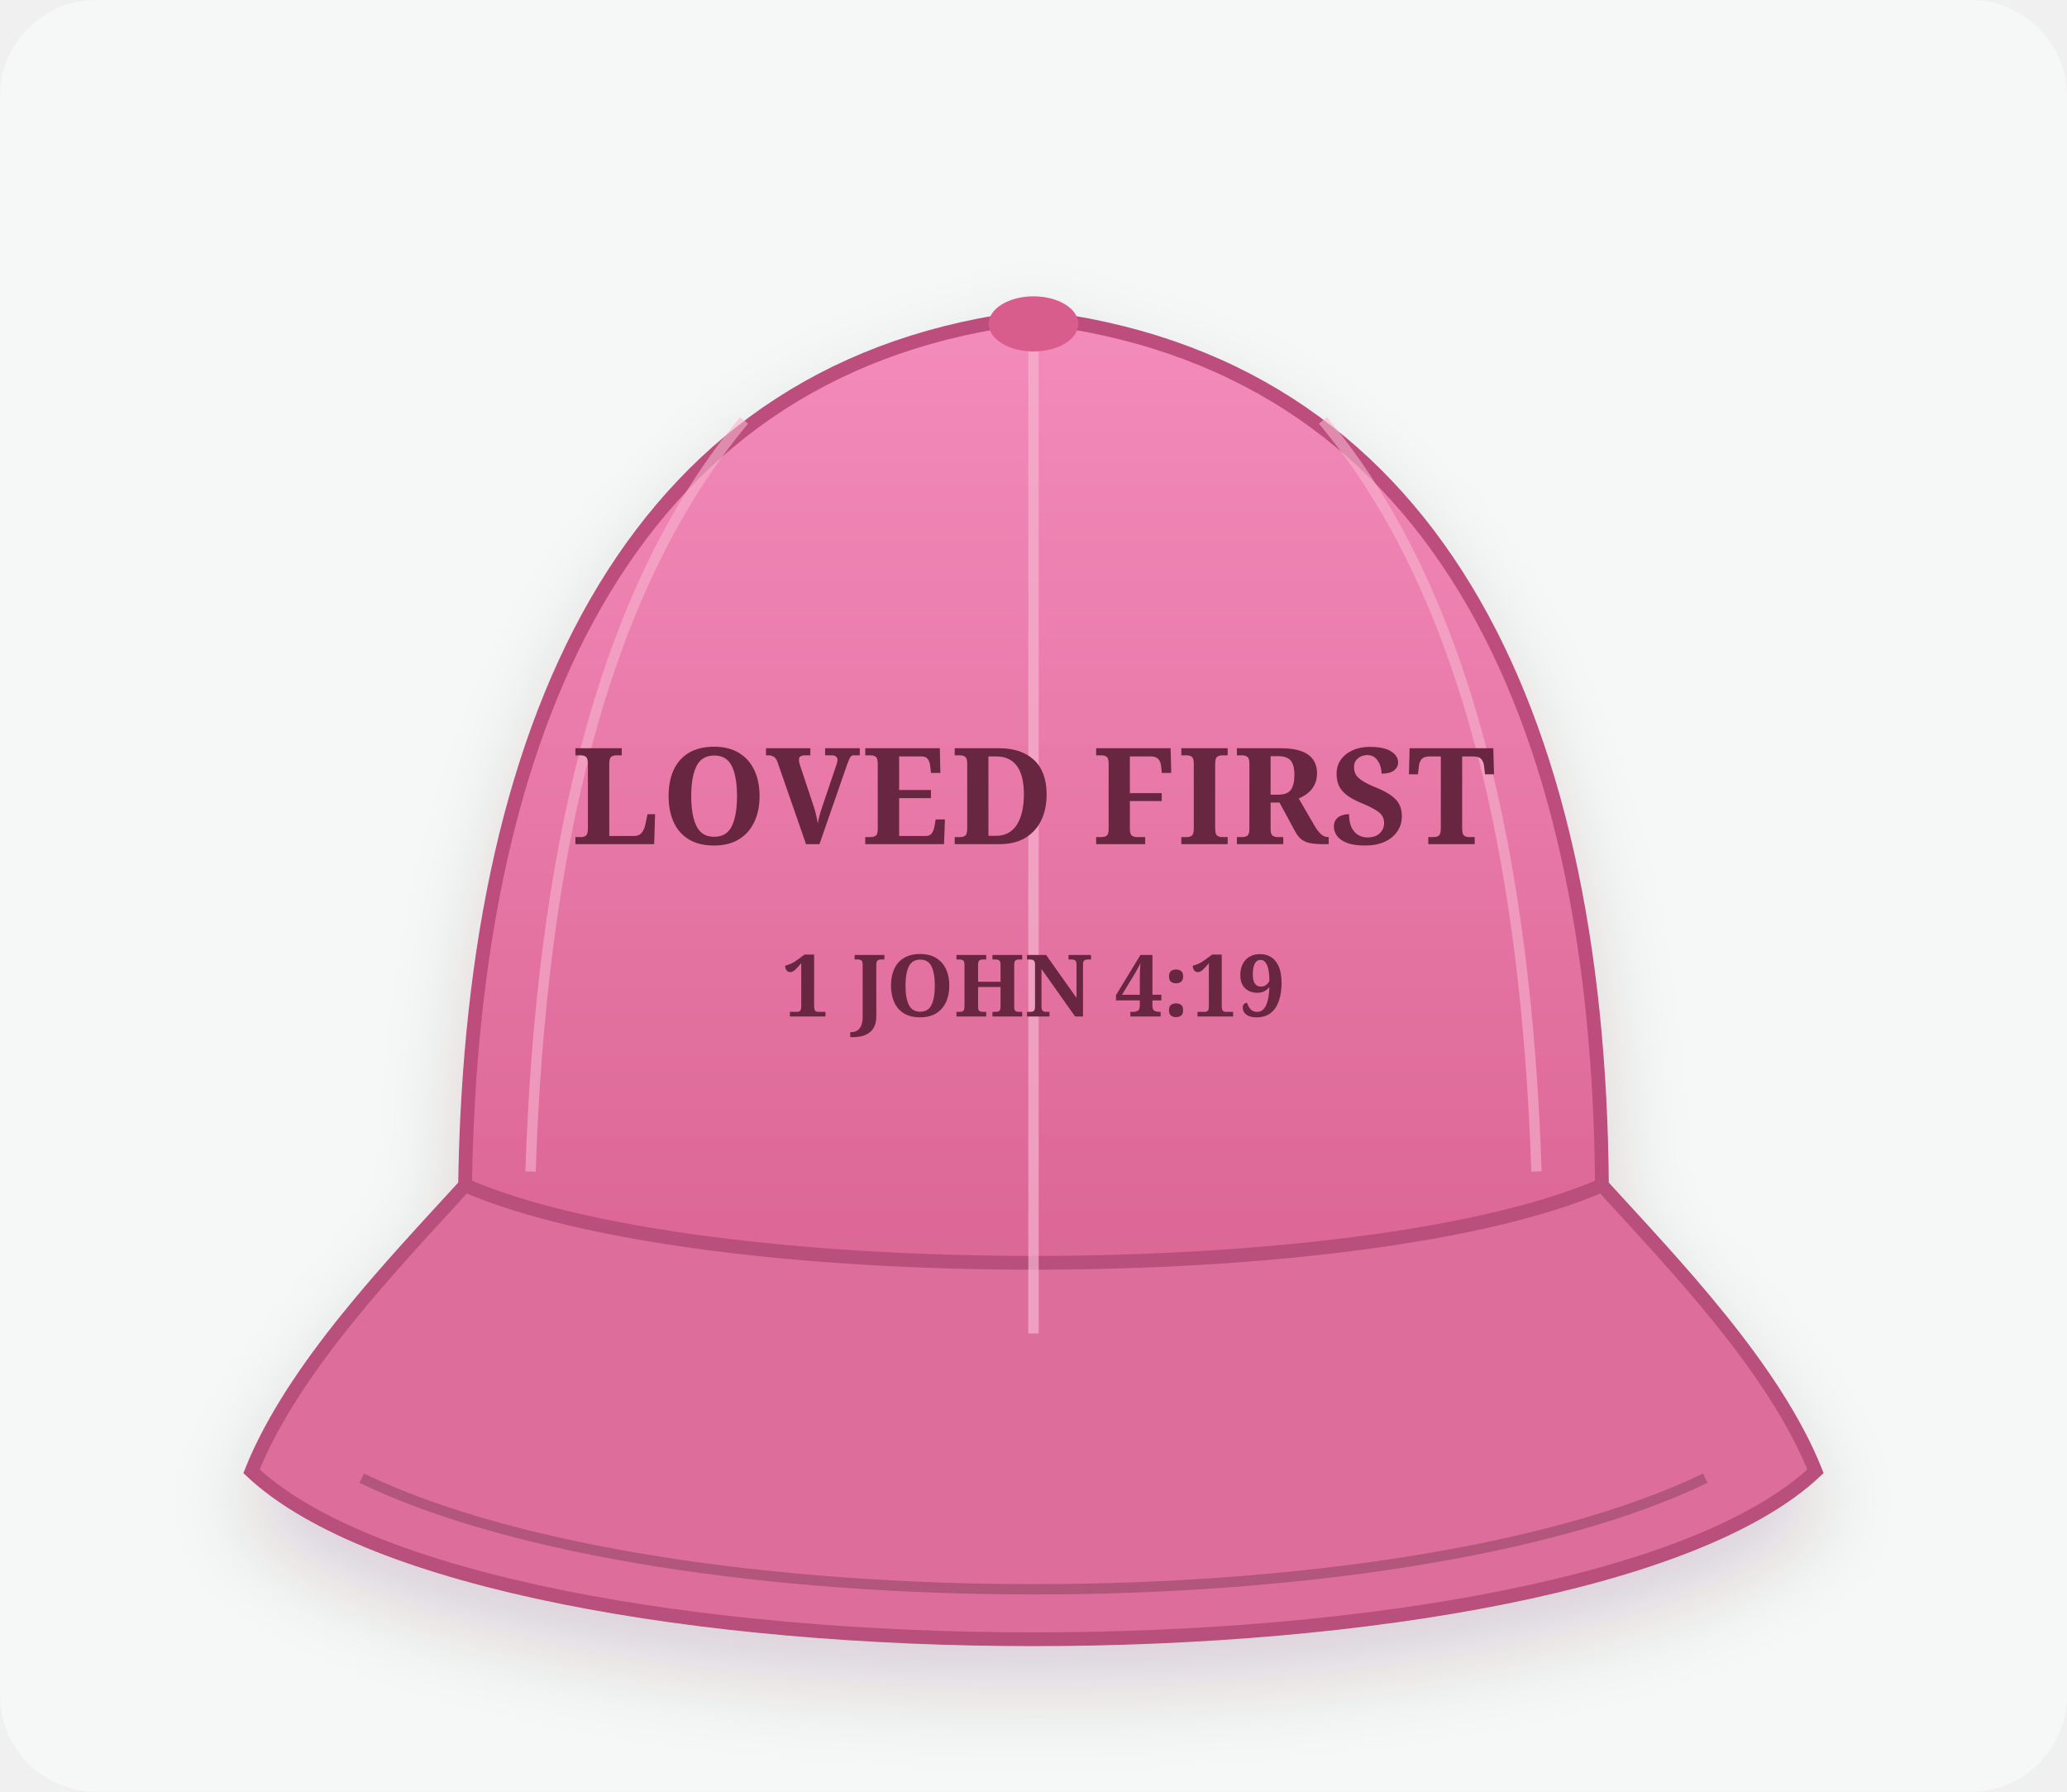
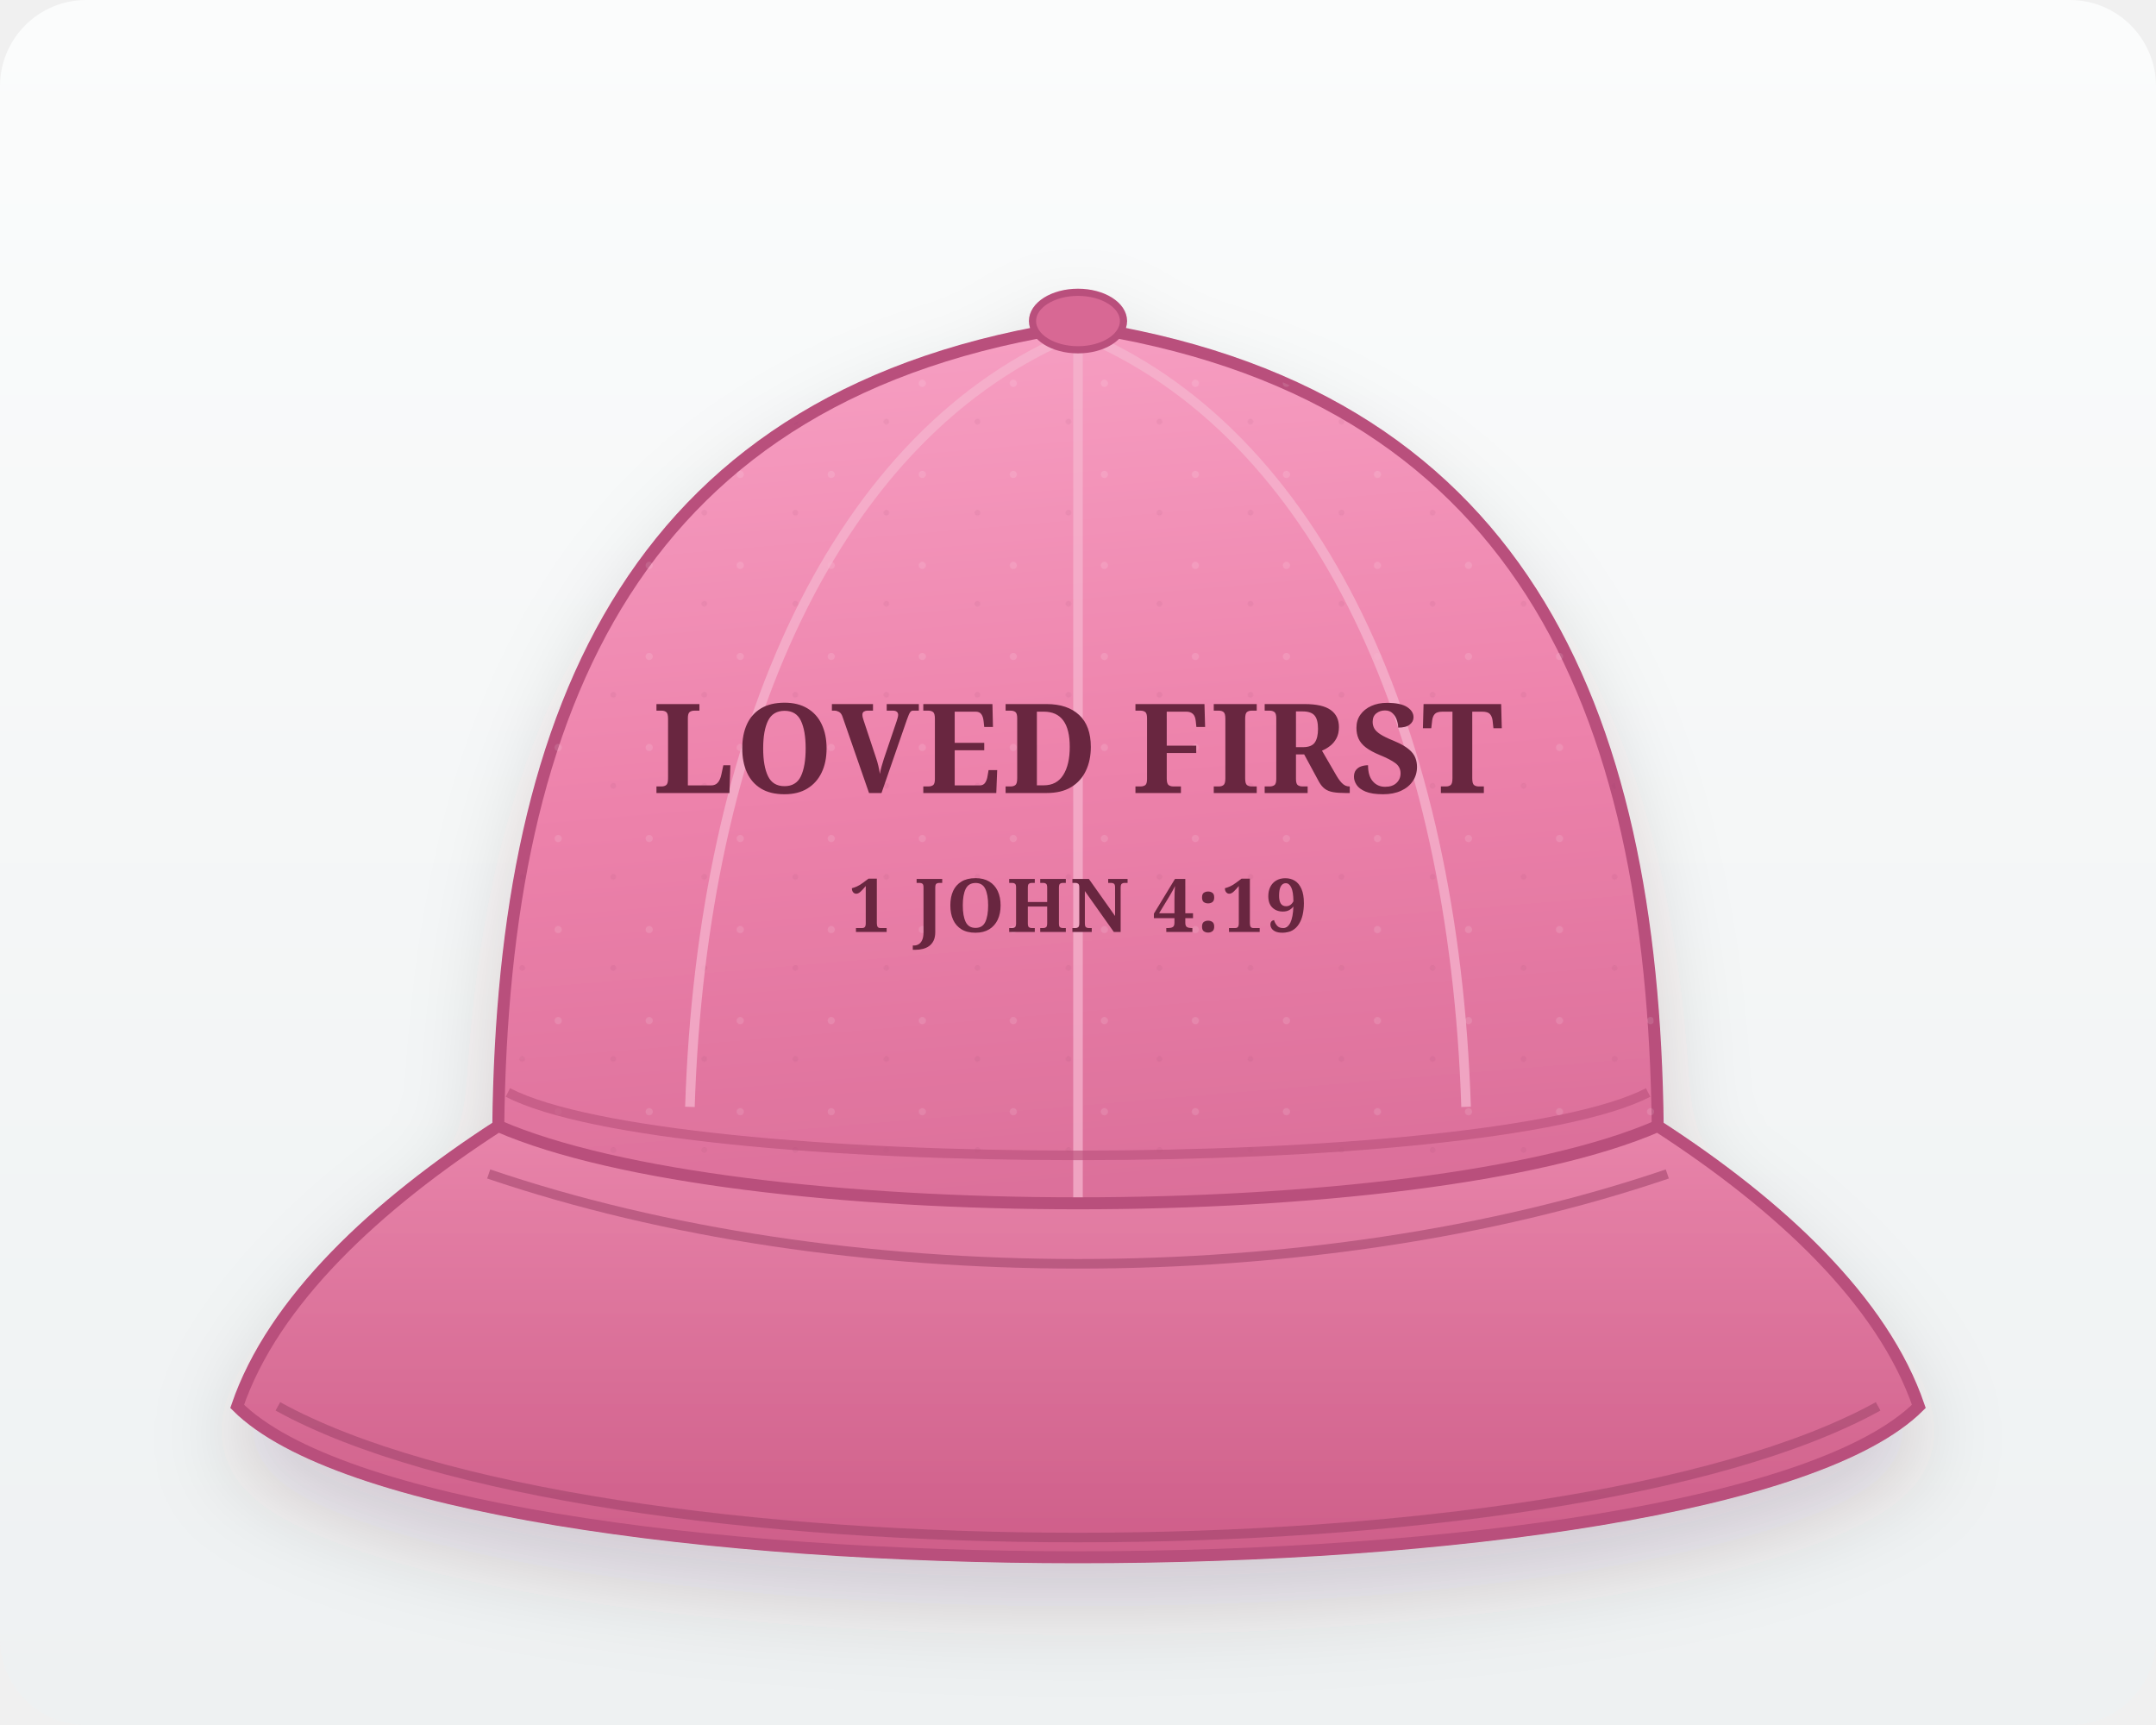
- <svg xmlns="http://www.w3.org/2000/svg" width="600" height="520" viewBox="0 0 600 520" role="img" aria-labelledby="title desc">
+ <svg xmlns="http://www.w3.org/2000/svg" width="900" height="720" viewBox="0 0 900 720" role="img" aria-labelledby="title desc">
  <defs>
-     <linearGradient id="pink" x2="0" y2="1">
-       <stop stop-color="#f38bbb" />
-       <stop offset="1" stop-color="#d96291" />
+     <linearGradient id="bg" x2="0" y2="1">
+       <stop stop-color="#fbfcfc" />
+       <stop offset="1" stop-color="#eef1f2" />
    </linearGradient>
-     <filter id="shadow" x="-20%" y="-20%" width="140%" height="150%">
-       <feDropShadow dx="0" dy="12" stdDeviation="12" flood-color="#3b1730" flood-opacity=".16" />
+     <linearGradient id="crown" x2=".1" y2="1">
+       <stop stop-color="#f7a1c4" />
+       <stop offset=".5" stop-color="#ed82ab" />
+       <stop offset="1" stop-color="#d96d98" />
+     </linearGradient>
+     <linearGradient id="bill" x2="0" y2="1">
+       <stop stop-color="#e884aa" />
+       <stop offset="1" stop-color="#ce5e89" />
+     </linearGradient>
+     <filter id="shadow" x="-20%" y="-20%" width="140%" height="160%">
+       <feDropShadow dx="0" dy="18" stdDeviation="18" flood-color="#3b1730" flood-opacity=".17" />
    </filter>
+     <pattern id="wash" width="38" height="38" patternUnits="userSpaceOnUse">
+       <circle cx="5" cy="8" r="1.5" fill="#fff" opacity=".12" />
+       <circle cx="28" cy="24" r="1.2" fill="#8d3b60" opacity=".08" />
+     </pattern>
  </defs>
-   <rect width="600" height="520" rx="28" fill="#f6f7f7" />
+   <rect width="900" height="720" rx="36" fill="url(#bg)" />
  <g filter="url(#shadow)">
-     <path d="M135 344c2-139 51-239 165-252 115 13 164 113 165 252-25 34-73 56-165 56s-140-22-165-56z" fill="url(#pink)" stroke="#bc4d7c" stroke-width="4" />
-     <path d="M135 344c69 30 261 30 330 0 21 23 50 53 62 83-69 65-385 65-454 0 12-30 41-60 62-83z" fill="#dd6e9b" stroke="#b94f7d" stroke-width="4" />
-     <path d="M300 96v291" fill="none" stroke="#f7b4cf" stroke-width="3" opacity=".7" />
-     <path d="M216 122c-42 50-59 128-62 218M384 122c42 50 59 128 62 218" fill="none" stroke="#f7b4cf" stroke-width="3" opacity=".6" />
-     <ellipse cx="300" cy="94" rx="13" ry="8" fill="#d85d8c" />
-     <text x="300" y="245" text-anchor="middle" font-family="Georgia,serif" font-size="39" font-weight="900" letter-spacing=".5" fill="#67253f">LOVED FIRST</text>
-     <text x="300" y="295" text-anchor="middle" font-family="Georgia,serif" font-size="25" font-weight="700" fill="#67253f">1 JOHN 4:19</text>
-     <path d="M105 429c89 43 301 43 390 0" fill="none" stroke="#8e4263" stroke-width="3" opacity=".55" />
+     <path d="M208 470c2-176 58-307 242-334 184 27 240 158 242 334-42 45-124 70-242 70s-200-25-242-70z" fill="url(#crown)" stroke="#b94f7c" stroke-width="5" />
+     <path d="M208 470c2-176 58-307 242-334 184 27 240 158 242 334-42 45-124 70-242 70s-200-25-242-70z" fill="url(#wash)" />
+     <path d="M450 139v398M450 139c-101 41-157 167-162 323M450 139c101 41 157 167 162 323" fill="none" stroke="#f5b5ce" stroke-width="4" opacity=".74" />
+     <path d="M212 456c68 35 408 35 476 0" fill="none" stroke="#bd547e" stroke-width="4" opacity=".68" />
+     <ellipse cx="450" cy="134" rx="19" ry="12" fill="#d86894" stroke="#b94f7c" stroke-width="3" />
+     <path d="M208 470c99 43 385 43 484 0 51 33 94 73 109 117-84 84-618 84-702 0 15-44 58-84 109-117z" fill="url(#bill)" stroke="#b94f7b" stroke-width="5" />
+     <path d="M116 587c132 73 536 73 668 0M204 490c147 50 345 50 492 0" fill="none" stroke="#9f426a" stroke-width="4" opacity=".56" />
+     <text x="450" y="331" text-anchor="middle" font-family="Georgia,serif" font-size="52" font-weight="700" letter-spacing=".4" fill="#69263f">LOVED FIRST</text>
+     <text x="450" y="389" text-anchor="middle" font-family="Georgia,serif" font-size="31" font-weight="700" letter-spacing="1" fill="#69263f">1 JOHN 4:19</text>
  </g>
</svg>
